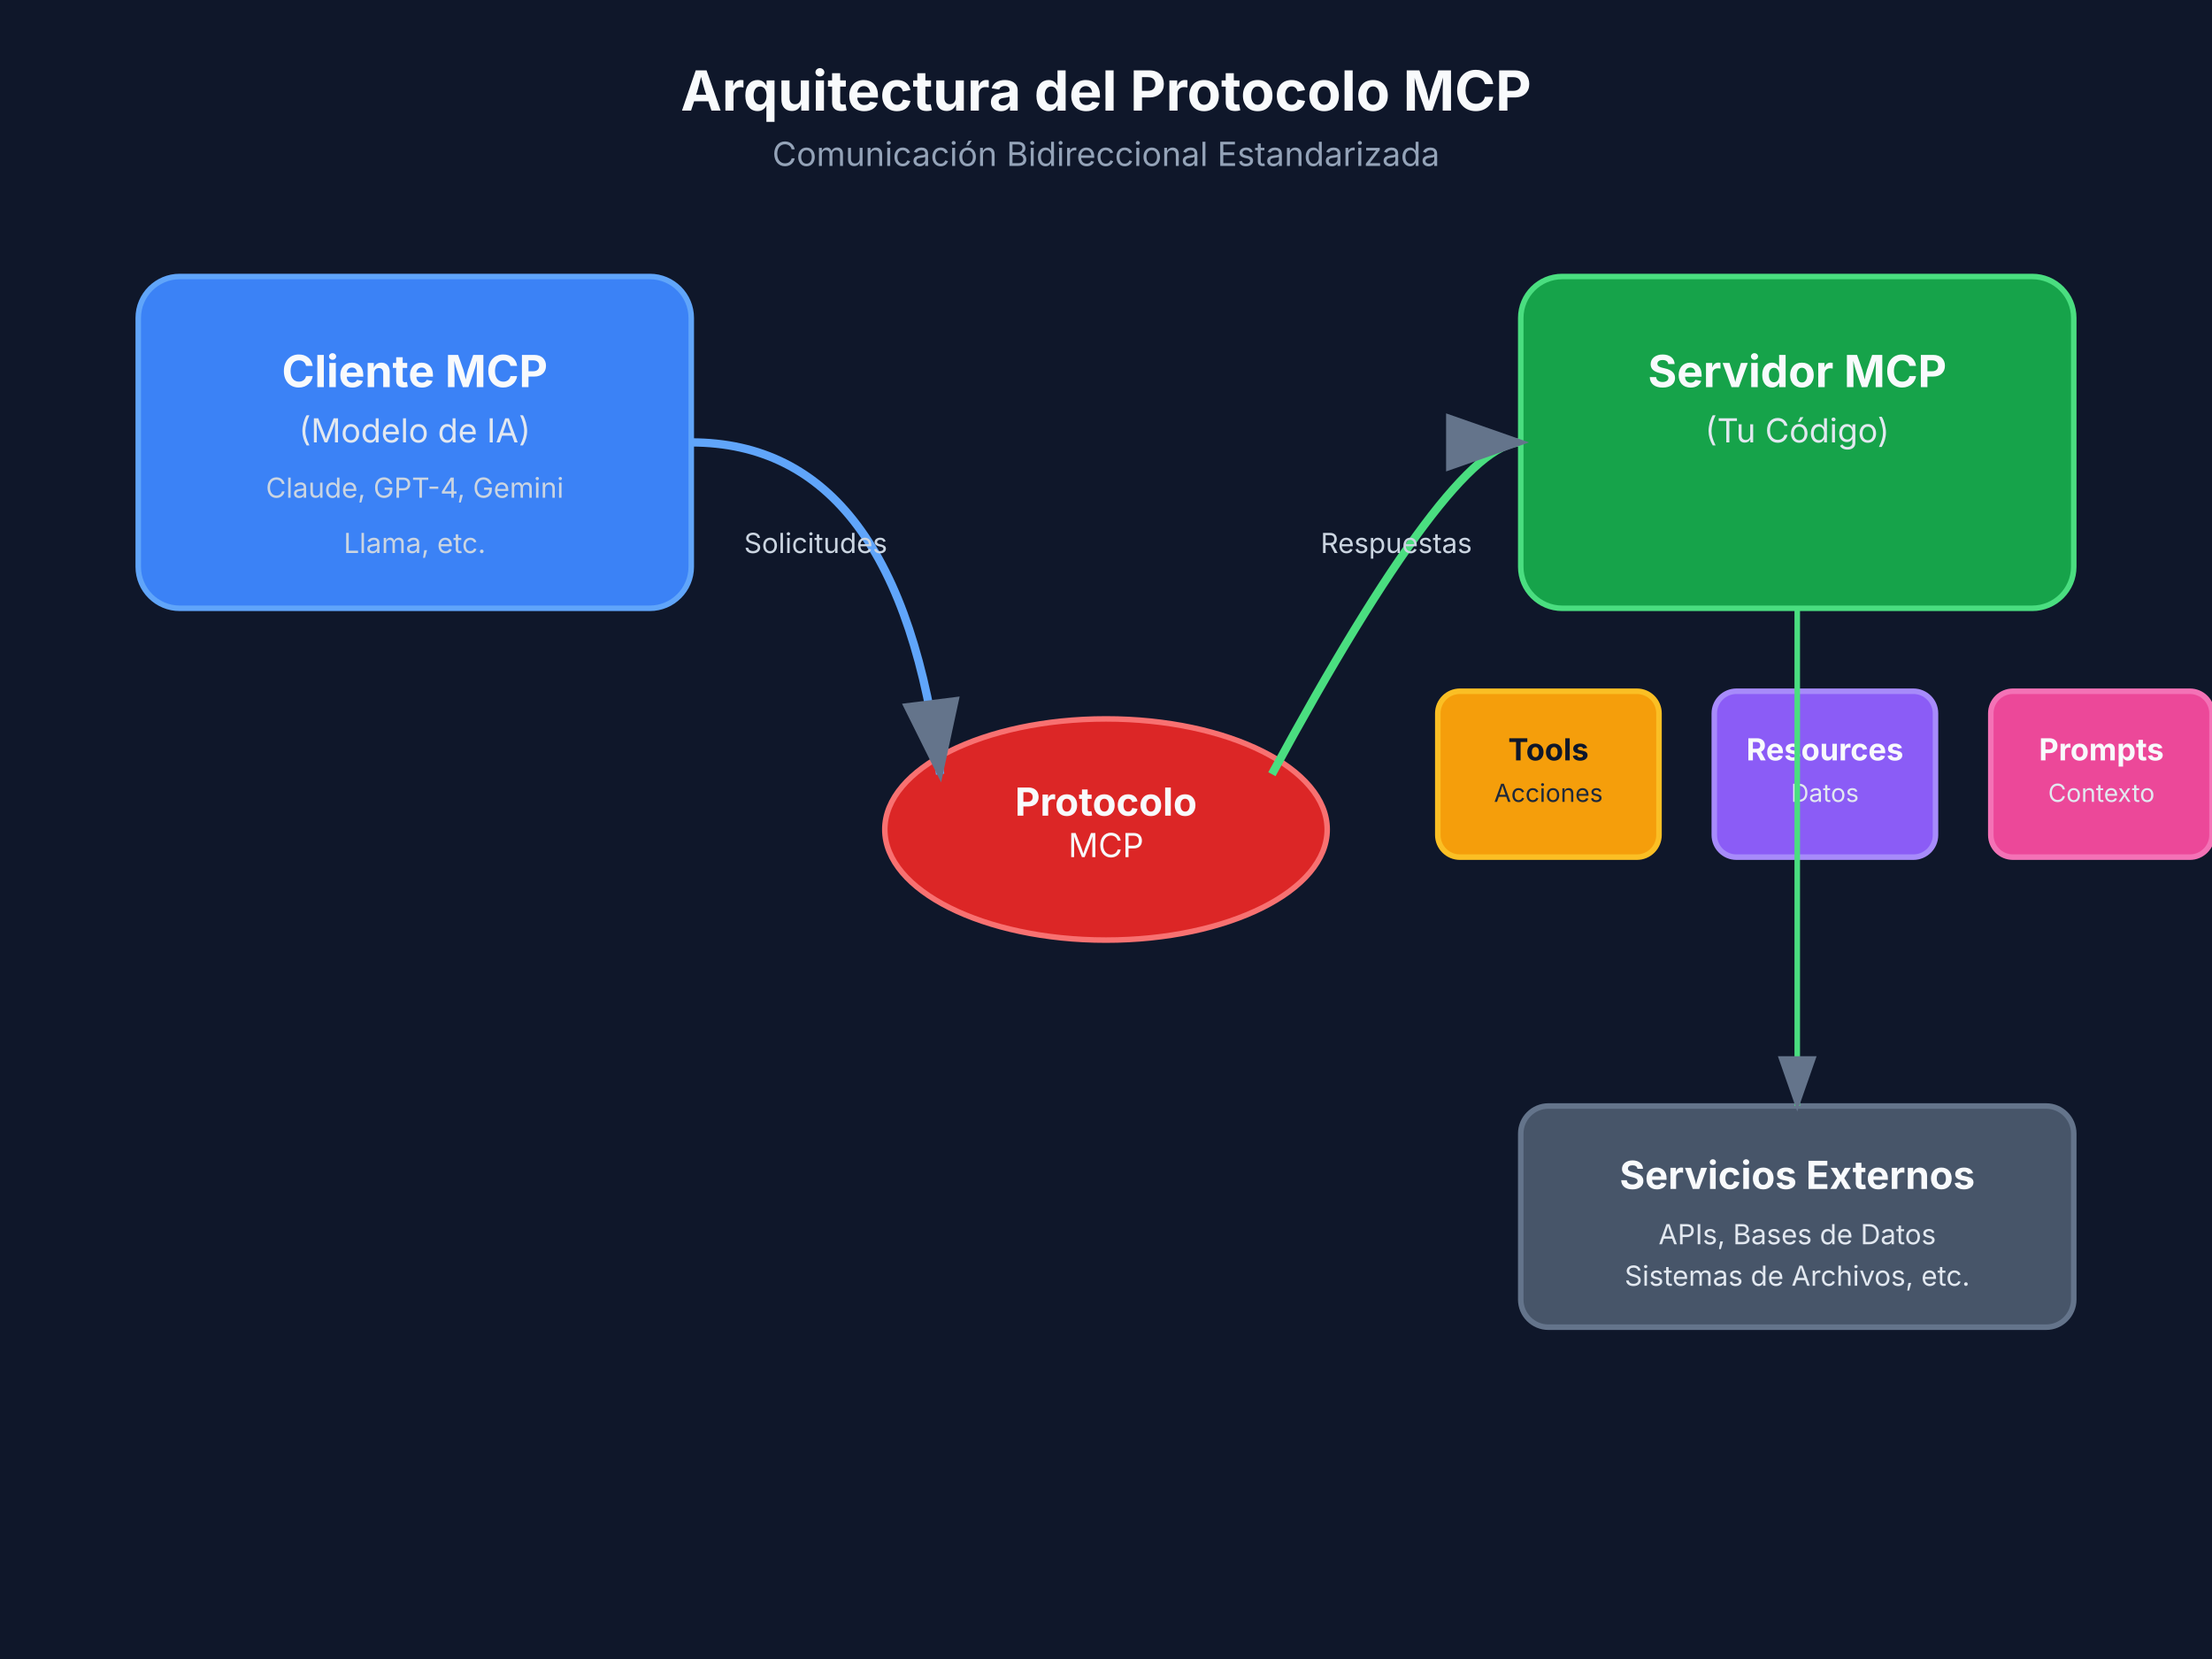
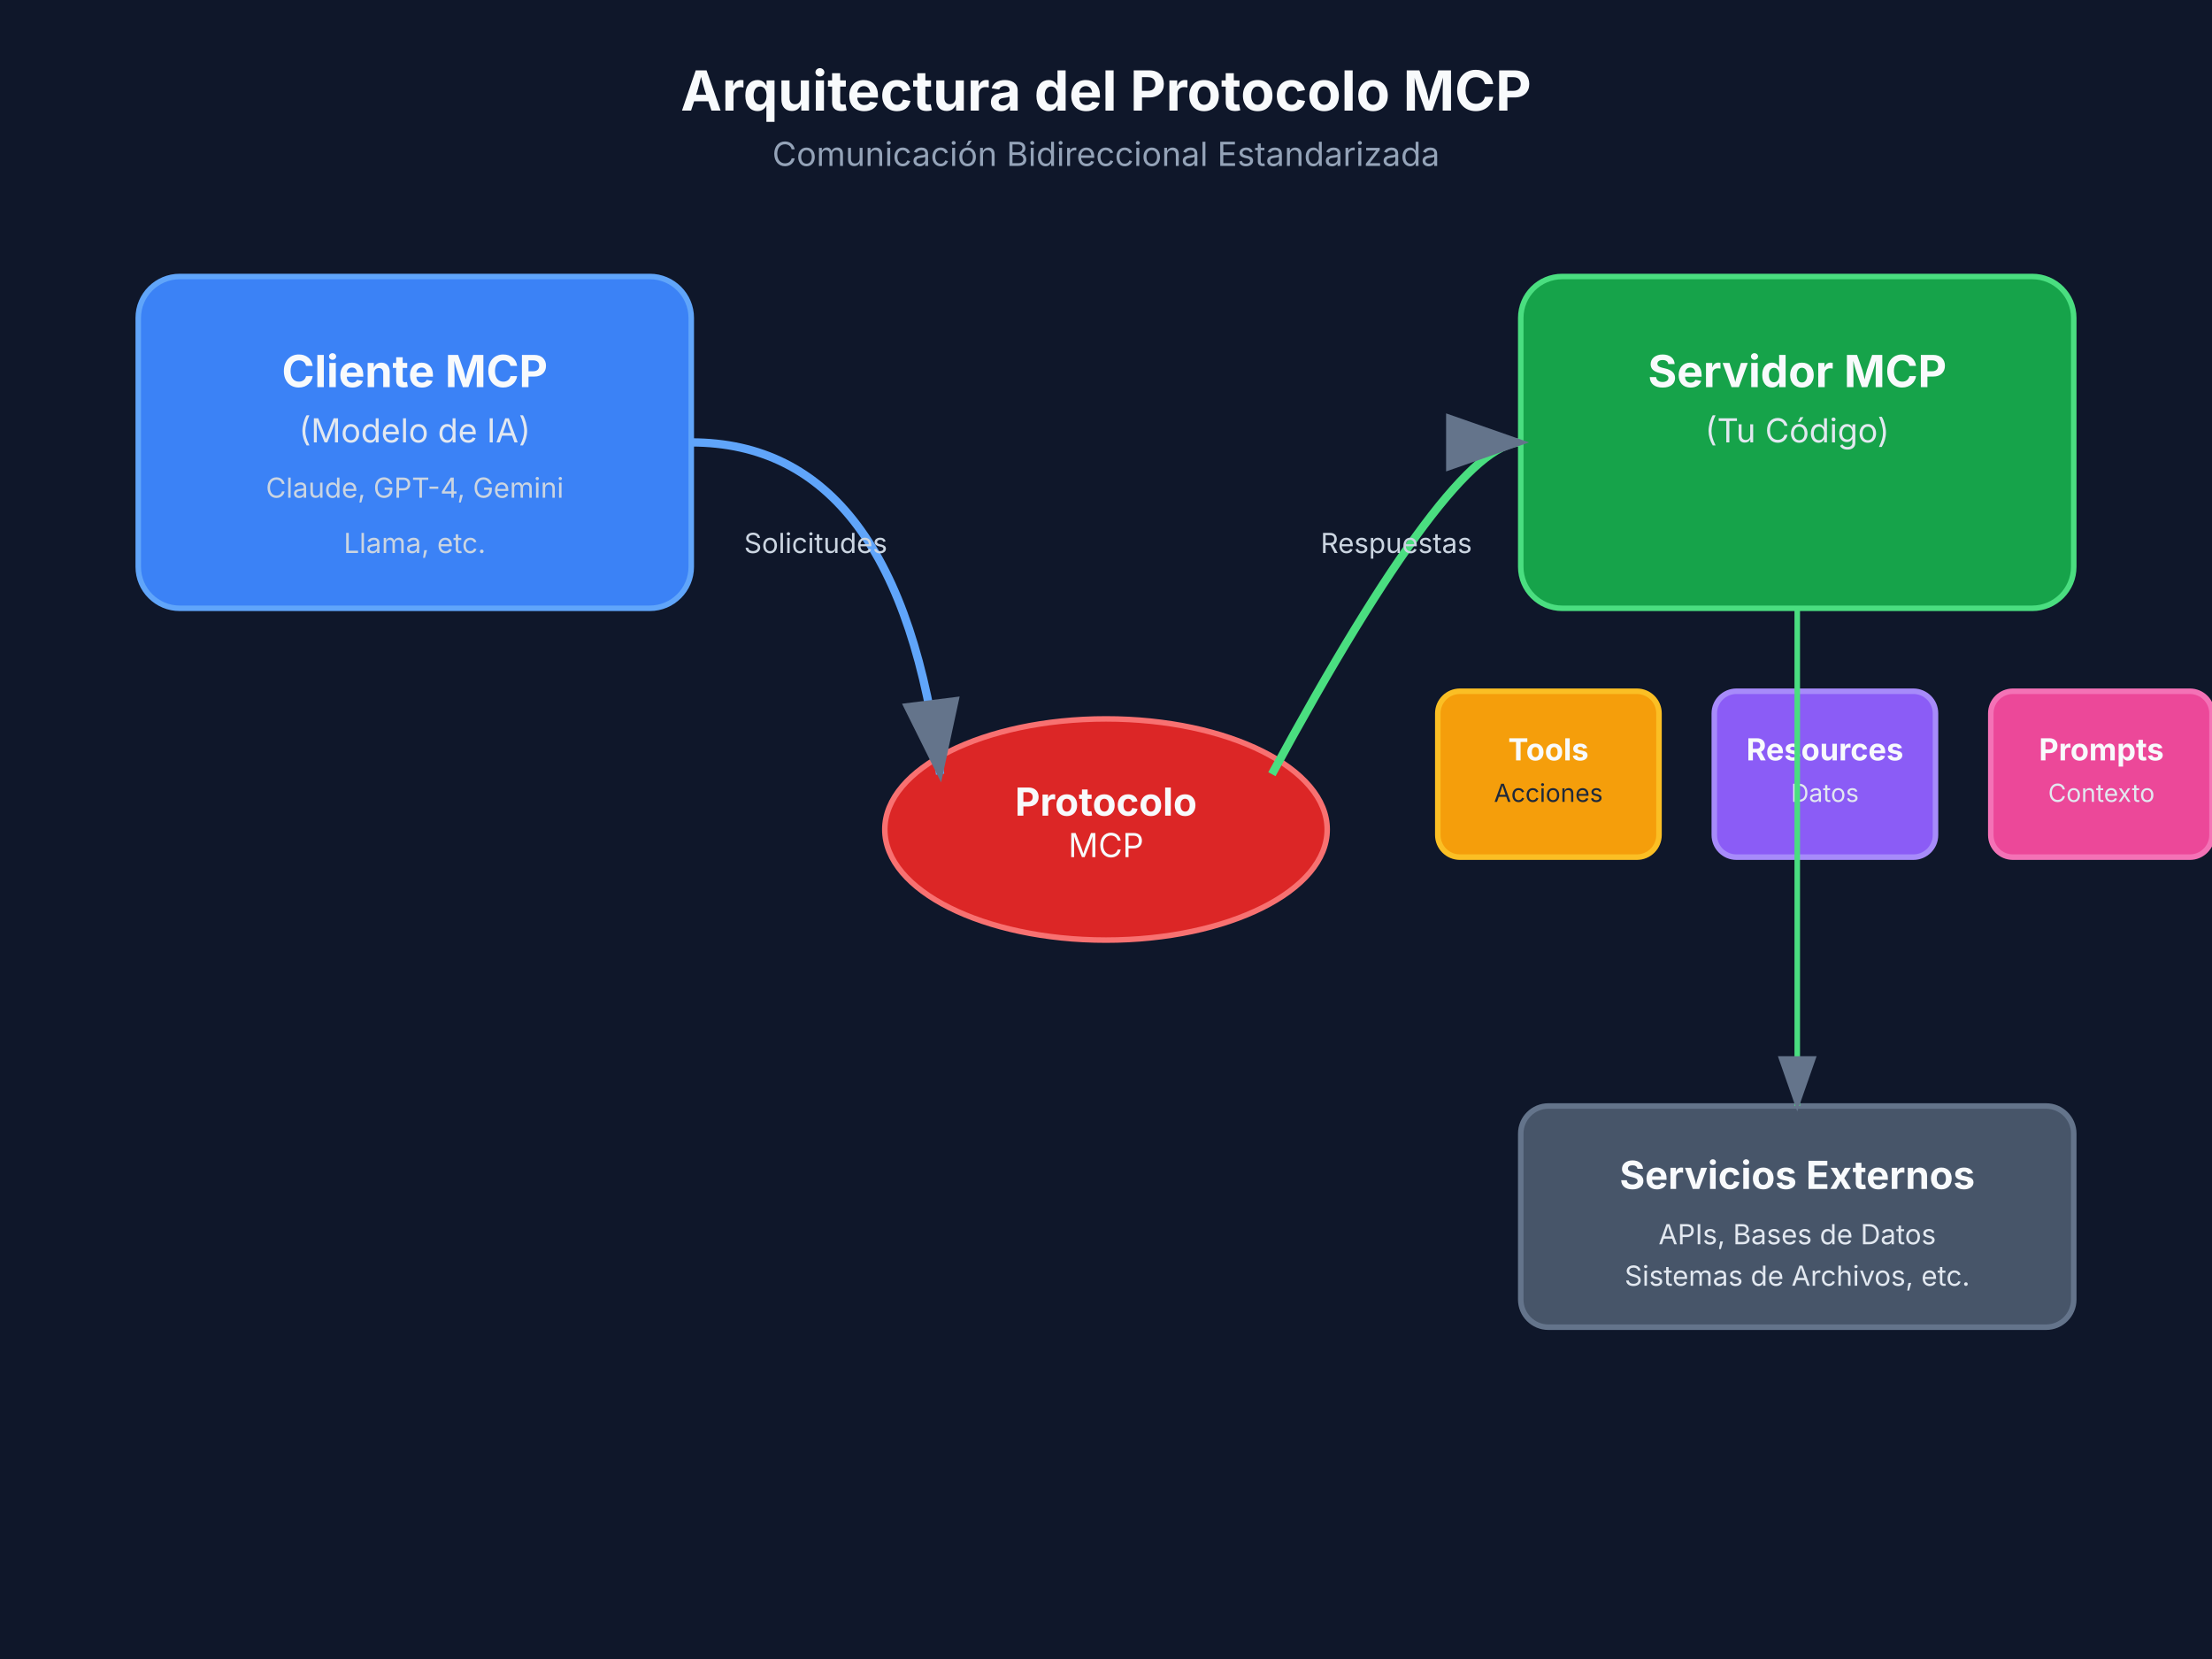
<svg xmlns="http://www.w3.org/2000/svg" viewBox="0 0 800 600">
  <rect width="800" height="600" fill="#0f172a" />
  <defs>
    <marker id="arrowhead" markerWidth="10" markerHeight="7" refX="9" refY="3.5" orient="auto">
      <polygon points="0 0, 10 3.5, 0 7" fill="#64748b" />
    </marker>
  </defs>
  <rect x="50" y="100" width="200" height="120" rx="15" fill="#3b82f6" stroke="#60a5fa" stroke-width="2" />
  <text x="150" y="140" text-anchor="middle" fill="#f8fafc" font-family="Inter, system-ui, sans-serif" font-size="16" font-weight="bold">Cliente MCP</text>
  <text x="150" y="160" text-anchor="middle" fill="#e2e8f0" font-family="Inter, system-ui, sans-serif" font-size="12">(Modelo de IA)</text>
  <text x="150" y="180" text-anchor="middle" fill="#cbd5e1" font-family="Inter, system-ui, sans-serif" font-size="10">Claude, GPT-4, Gemini</text>
  <text x="150" y="200" text-anchor="middle" fill="#cbd5e1" font-family="Inter, system-ui, sans-serif" font-size="10">Llama, etc.</text>
  <ellipse cx="400" cy="300" rx="80" ry="40" fill="#dc2626" stroke="#f87171" stroke-width="2" />
  <text x="400" y="295" text-anchor="middle" fill="#f8fafc" font-family="Inter, system-ui, sans-serif" font-size="14" font-weight="bold">Protocolo</text>
  <text x="400" y="310" text-anchor="middle" fill="#f8fafc" font-family="Inter, system-ui, sans-serif" font-size="12">MCP</text>
  <rect x="550" y="100" width="200" height="120" rx="15" fill="#16a34a" stroke="#4ade80" stroke-width="2" />
  <text x="650" y="140" text-anchor="middle" fill="#f8fafc" font-family="Inter, system-ui, sans-serif" font-size="16" font-weight="bold">Servidor MCP</text>
  <text x="650" y="160" text-anchor="middle" fill="#e2e8f0" font-family="Inter, system-ui, sans-serif" font-size="12">(Tu Código)</text>
  <rect x="520" y="250" width="80" height="60" rx="8" fill="#f59e0b" stroke="#fbbf24" stroke-width="2" />
-   <text x="560" y="275" text-anchor="middle" fill="#0f172a" font-family="Inter, system-ui, sans-serif" font-size="11" font-weight="bold">Tools</text>
+   <text x="560" y="275" text-anchor="middle" fill="#f8fafc" font-family="Inter, system-ui, sans-serif" font-size="11" font-weight="bold">Tools</text>
  <text x="560" y="290" text-anchor="middle" fill="#1e293b" font-family="Inter, system-ui, sans-serif" font-size="9">Acciones</text>
  <rect x="620" y="250" width="80" height="60" rx="8" fill="#8b5cf6" stroke="#a78bfa" stroke-width="2" />
  <text x="660" y="275" text-anchor="middle" fill="#f8fafc" font-family="Inter, system-ui, sans-serif" font-size="11" font-weight="bold">Resources</text>
  <text x="660" y="290" text-anchor="middle" fill="#e2e8f0" font-family="Inter, system-ui, sans-serif" font-size="9">Datos</text>
  <rect x="720" y="250" width="80" height="60" rx="8" fill="#ec4899" stroke="#f472b6" stroke-width="2" />
  <text x="760" y="275" text-anchor="middle" fill="#f8fafc" font-family="Inter, system-ui, sans-serif" font-size="11" font-weight="bold">Prompts</text>
  <text x="760" y="290" text-anchor="middle" fill="#e2e8f0" font-family="Inter, system-ui, sans-serif" font-size="9">Contexto</text>
  <rect x="550" y="400" width="200" height="80" rx="10" fill="#475569" stroke="#64748b" stroke-width="2" />
  <text x="650" y="430" text-anchor="middle" fill="#f8fafc" font-family="Inter, system-ui, sans-serif" font-size="14" font-weight="bold">Servicios Externos</text>
  <text x="650" y="450" text-anchor="middle" fill="#e2e8f0" font-family="Inter, system-ui, sans-serif" font-size="10">APIs, Bases de Datos</text>
  <text x="650" y="465" text-anchor="middle" fill="#e2e8f0" font-family="Inter, system-ui, sans-serif" font-size="10">Sistemas de Archivos, etc.</text>
  <path d="M 250 160 Q 325 160 340 280" stroke="#60a5fa" stroke-width="3" fill="none" marker-end="url(#arrowhead)" />
  <path d="M 460 280 Q 525 160 550 160" stroke="#4ade80" stroke-width="3" fill="none" marker-end="url(#arrowhead)" />
  <path d="M 650 220 L 650 400" stroke="#4ade80" stroke-width="2" fill="none" marker-end="url(#arrowhead)" />
  <text x="295" y="200" text-anchor="middle" fill="#cbd5e1" font-family="Inter, system-ui, sans-serif" font-size="10">Solicitudes</text>
  <text x="505" y="200" text-anchor="middle" fill="#cbd5e1" font-family="Inter, system-ui, sans-serif" font-size="10">Respuestas</text>
  <text x="400" y="40" text-anchor="middle" fill="#f8fafc" font-family="Inter, system-ui, sans-serif" font-size="20" font-weight="bold">Arquitectura del Protocolo MCP</text>
  <text x="400" y="60" text-anchor="middle" fill="#94a3b8" font-family="Inter, system-ui, sans-serif" font-size="12">Comunicación Bidireccional Estandarizada</text>
</svg>
